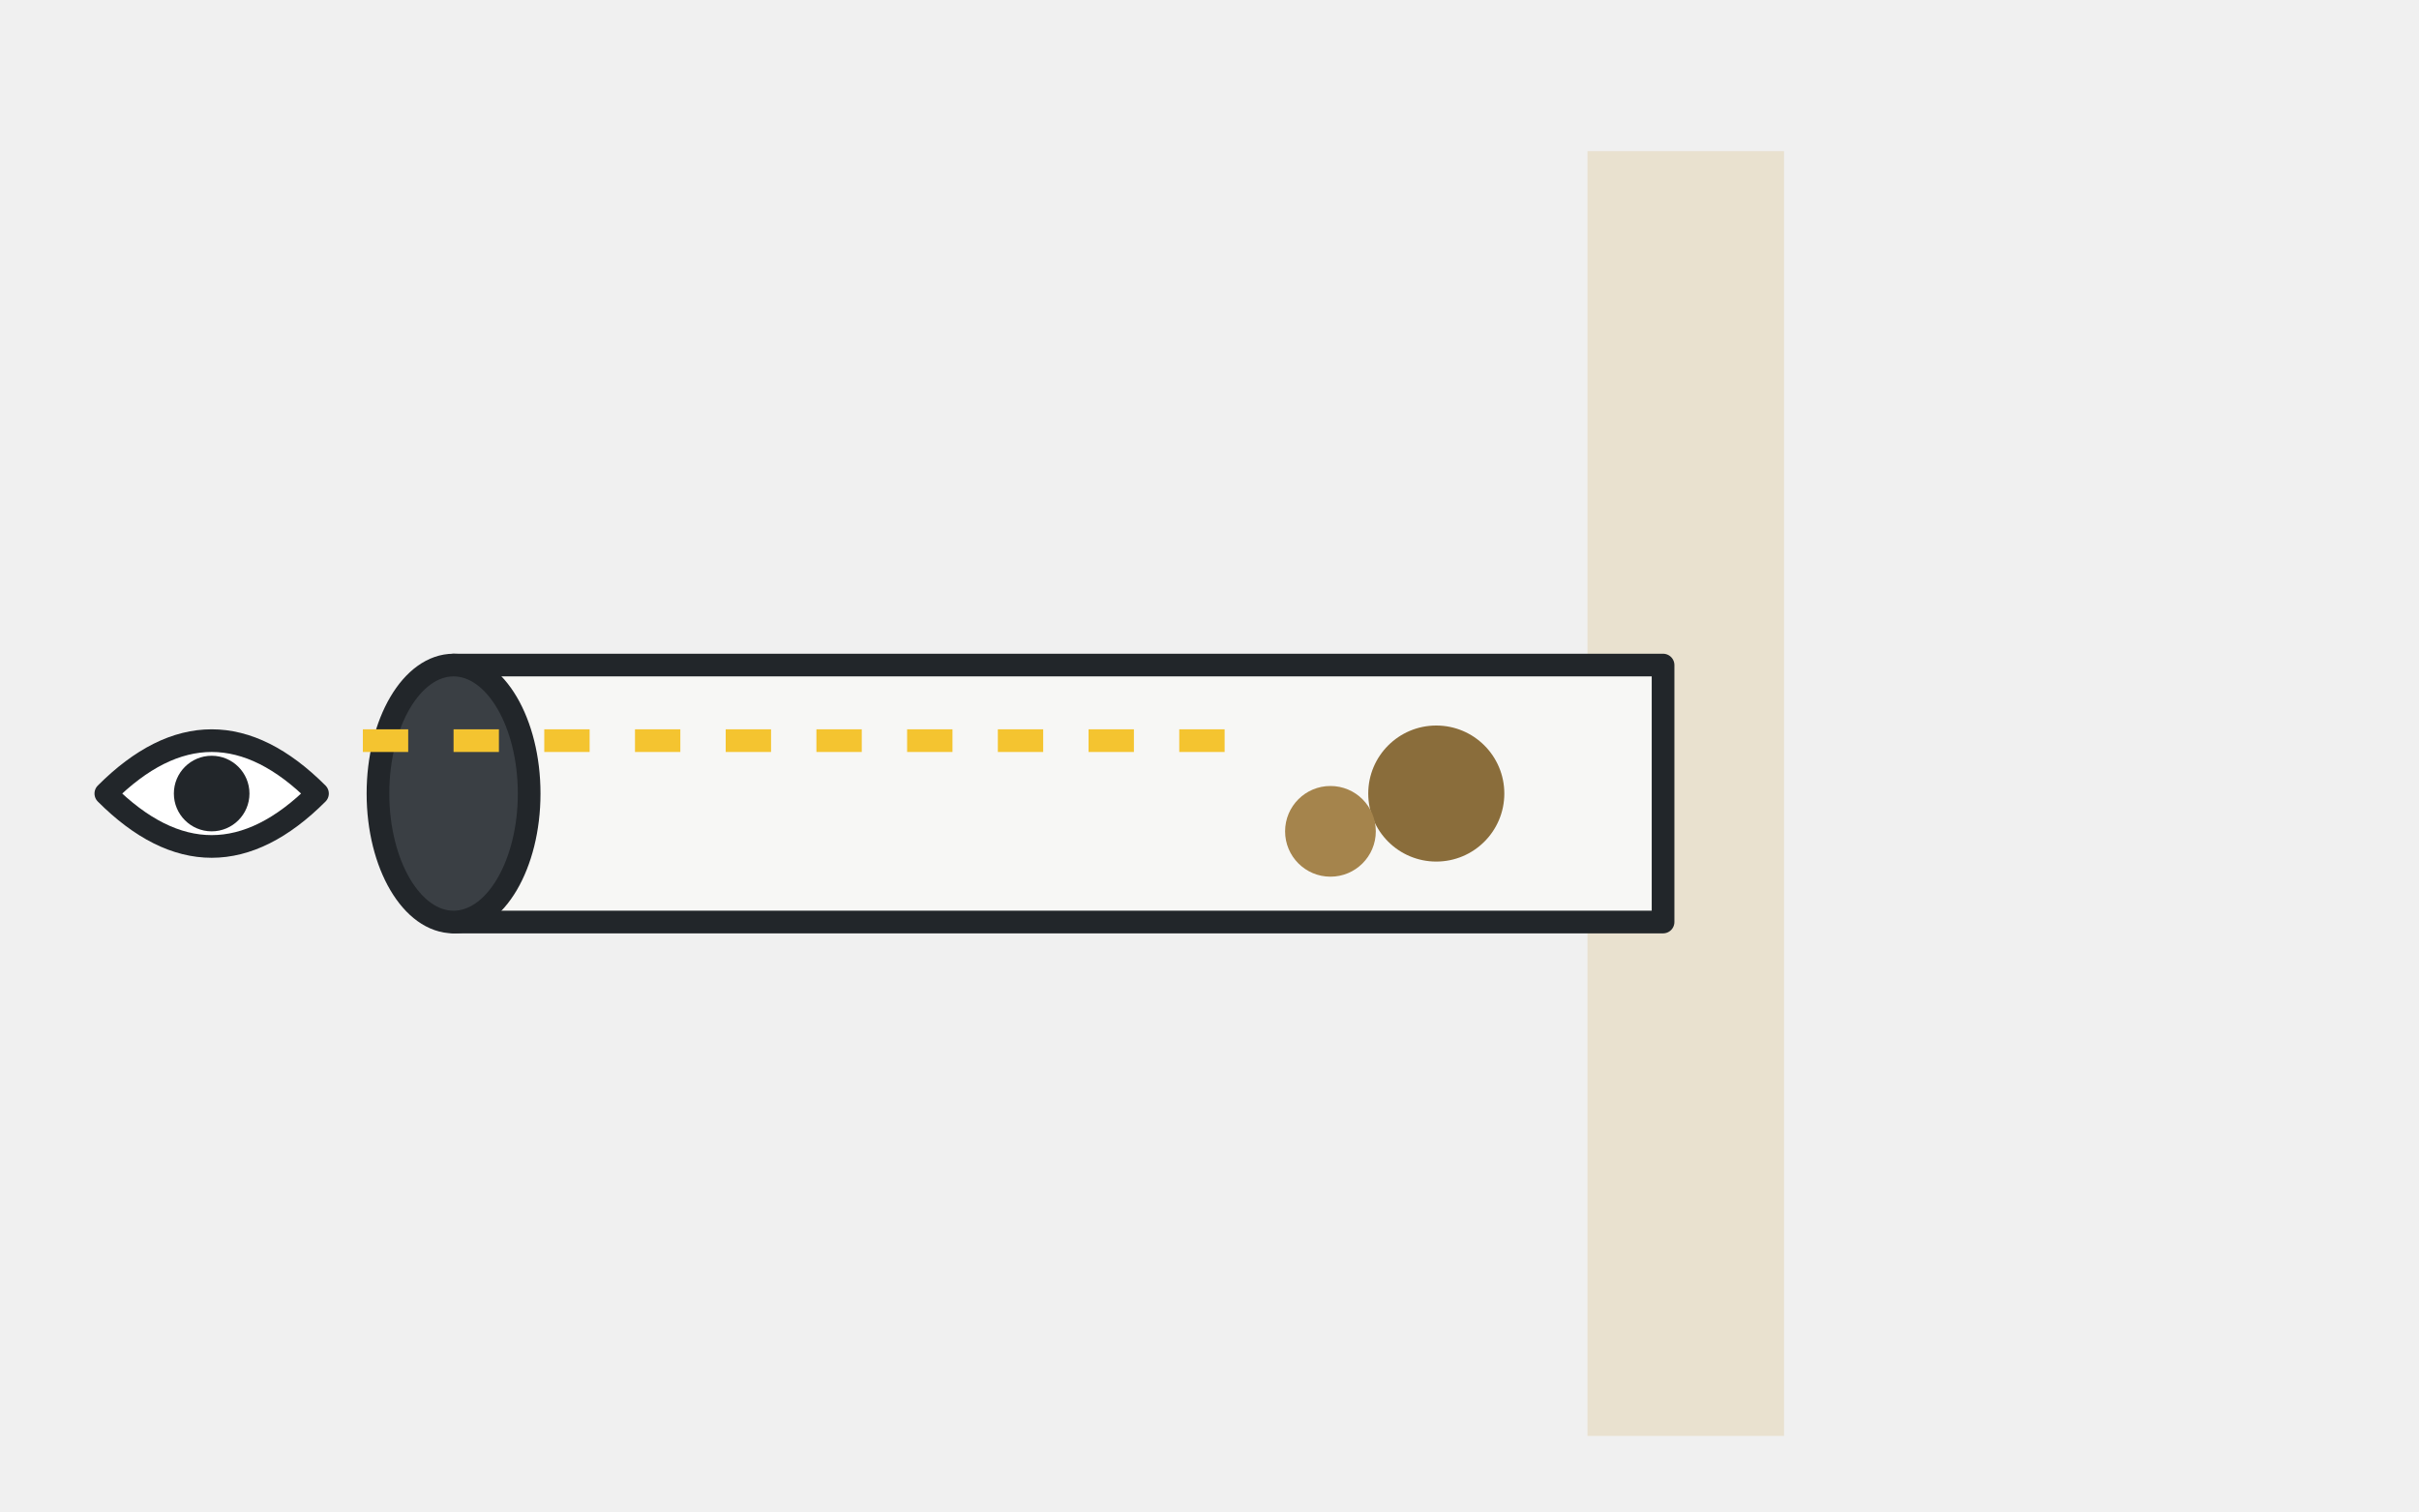
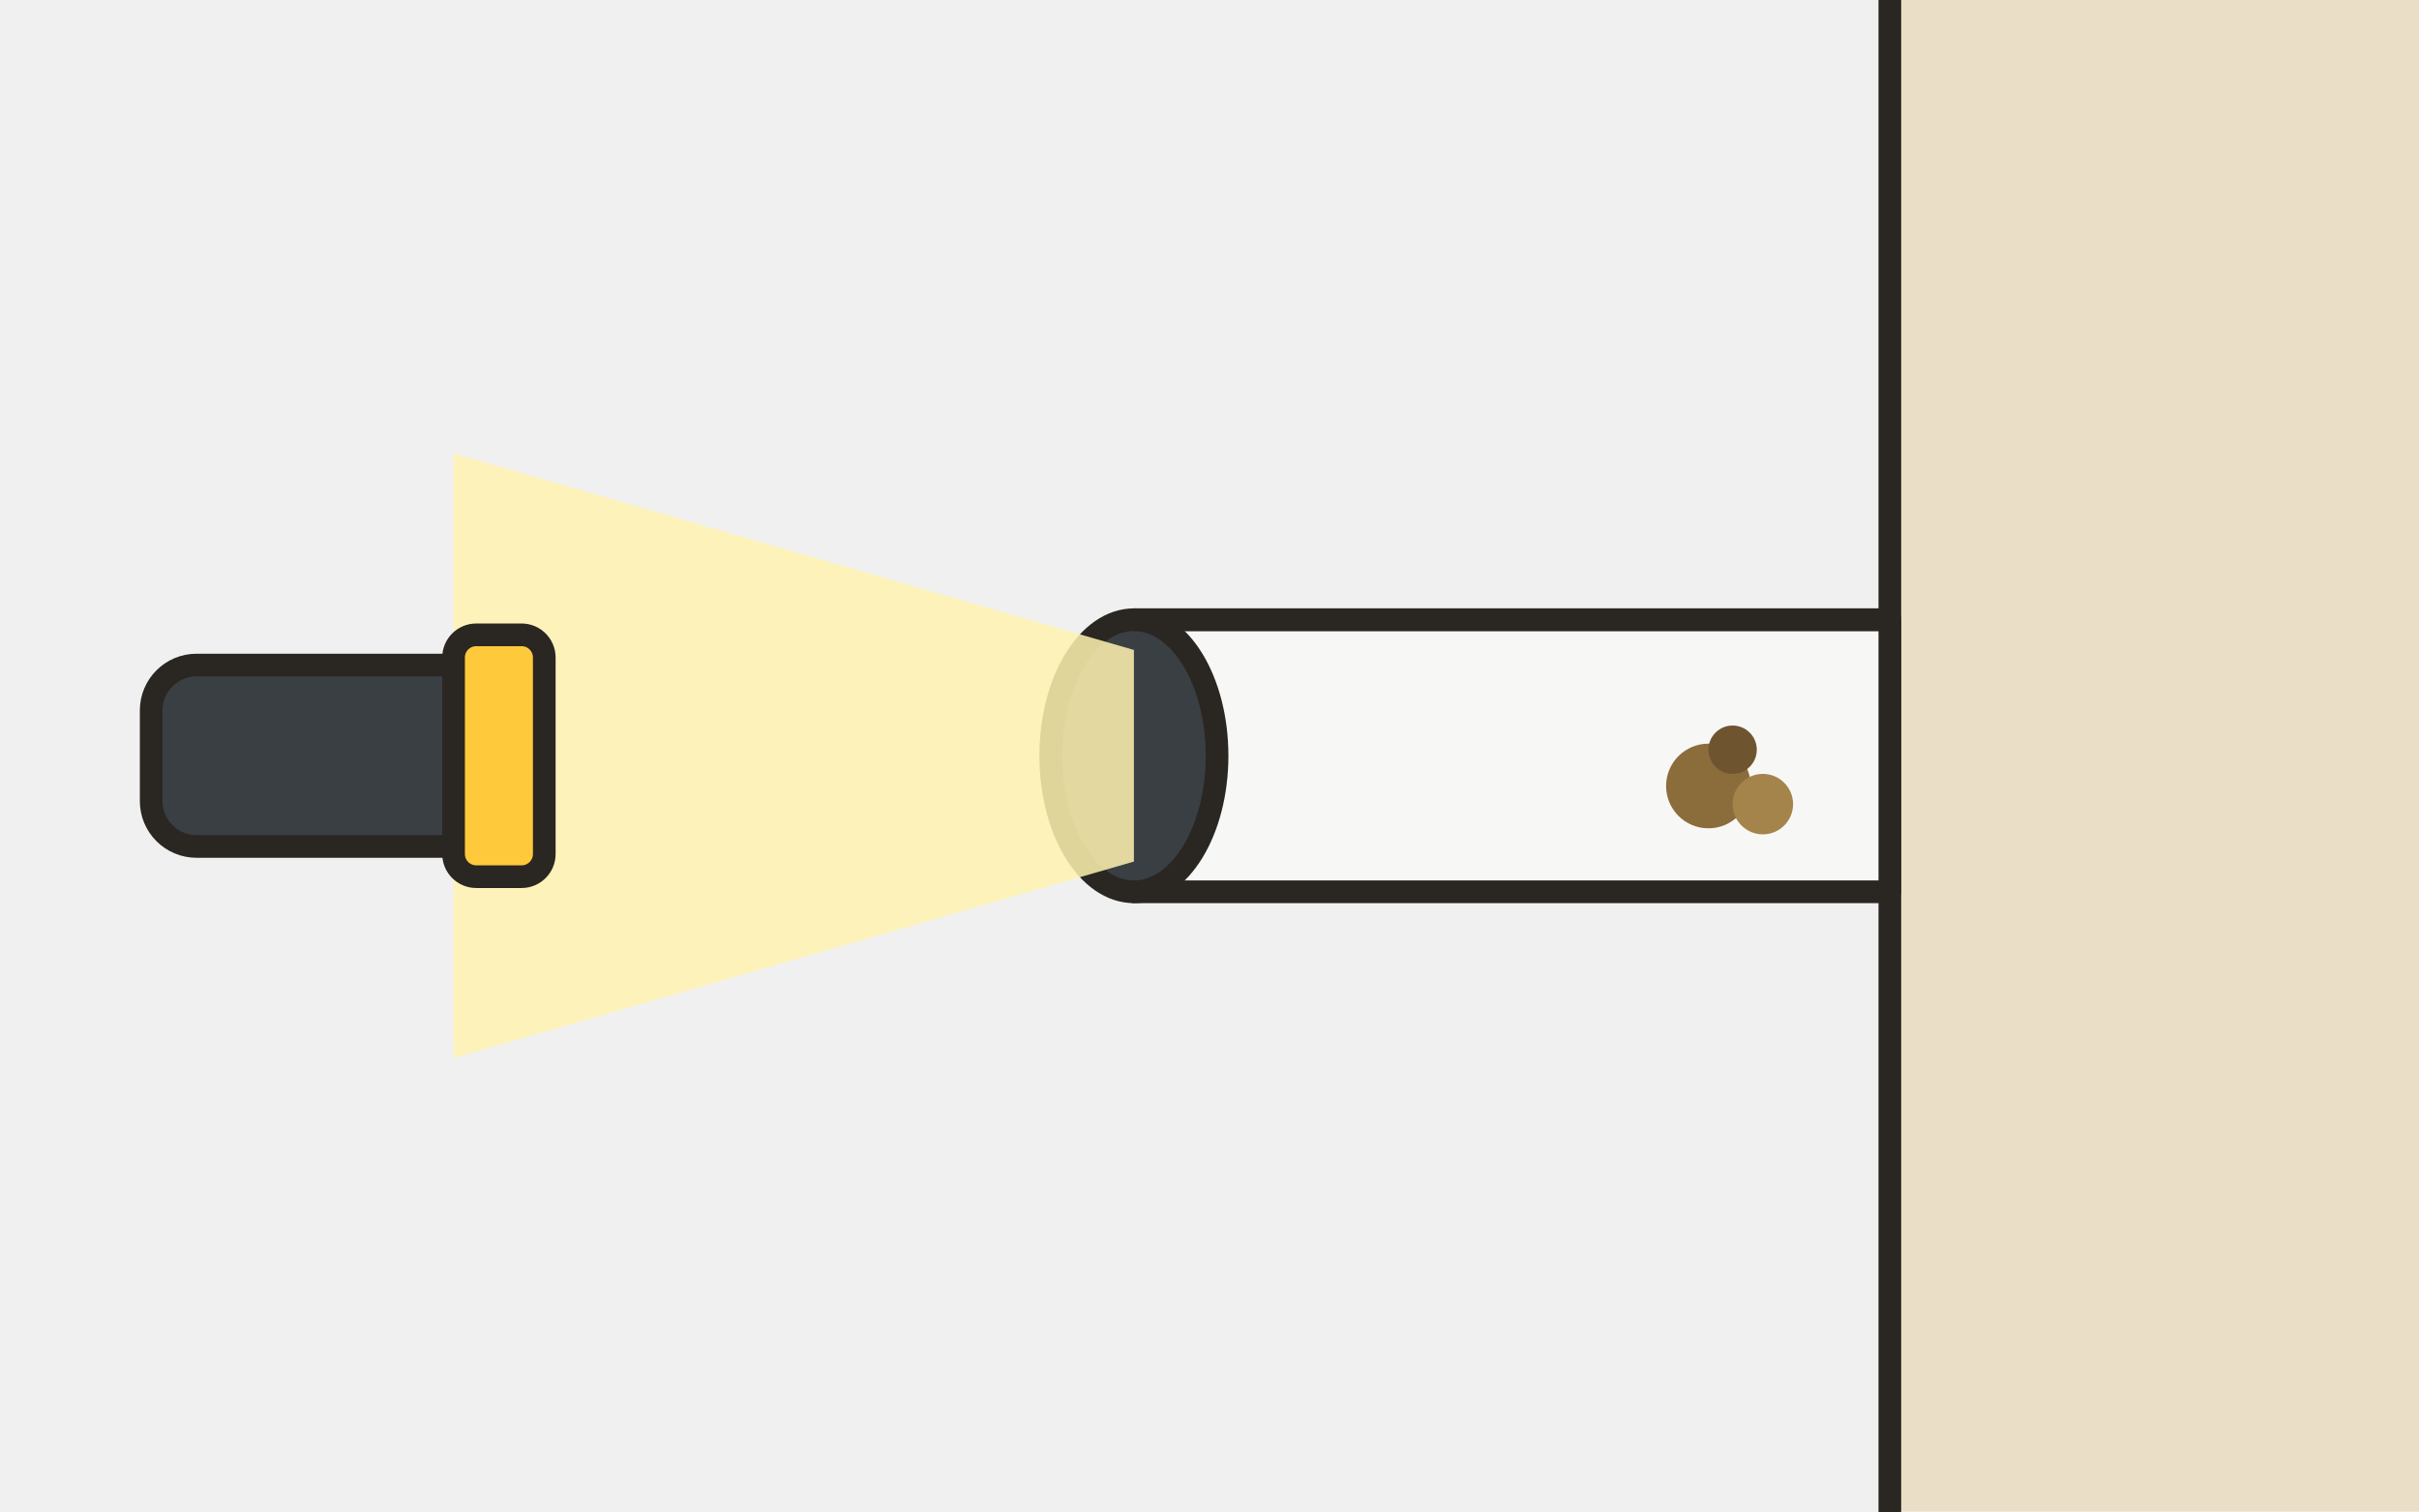
- <svg xmlns="http://www.w3.org/2000/svg" viewBox="0 0 320 200" role="img" aria-label="Titta in i röret">
-   <rect x="210" y="20" width="26" height="170" fill="#e9e1cf" />
-   <rect x="60" y="88" width="160" height="34" fill="#f7f7f5" stroke="#22262a" stroke-width="3" stroke-linejoin="round" stroke-linecap="round" />
-   <ellipse cx="60" cy="105" rx="10" ry="17" fill="#3a3f44" stroke="#22262a" stroke-width="3" stroke-linejoin="round" stroke-linecap="round" />
-   <circle cx="190" cy="105" r="9" fill="#8a6d3b" />
-   <circle cx="176" cy="110" r="6" fill="#a5844c" />
-   <path d="M14 105 q14 -14 28 0 q-14 14 -28 0 z" fill="#fff" stroke="#22262a" stroke-width="3" stroke-linejoin="round" stroke-linecap="round" />
-   <circle cx="28" cy="105" r="5" fill="#22262a" />
-   <path d="M48 98 l120 0" stroke="#f4c430" stroke-width="3" stroke-dasharray="6 6" />
+ <svg xmlns="http://www.w3.org/2000/svg" viewBox="0 0 320 200" role="img" aria-label="Lys in i avloppsröret i väggen">
+   <rect x="250" y="0" width="70" height="200" fill="#eadfc6" />
+   <path d="M250 0 V200" stroke="#2a2622" stroke-width="3" stroke-linejoin="round" stroke-linecap="round" />
+   <rect x="150" y="82" width="100" height="36" fill="#f7f7f5" stroke="#2a2622" stroke-width="3" stroke-linejoin="round" stroke-linecap="round" />
+   <ellipse cx="150" cy="100" rx="11" ry="18" fill="#3a3f44" stroke="#2a2622" stroke-width="3" stroke-linejoin="round" stroke-linecap="round" />
+   <path d="M150 82 L250 82" stroke="#2a2622" stroke-width="3" />
+   <circle cx="226" cy="104" r="5.6" fill="#8a6d3b" />
+   <circle cx="233.2" cy="106.4" r="4.0" fill="#a5844c" />
+   <circle cx="229.2" cy="99.2" r="3.2" fill="#6e5530" />
+   <path d="M150 86 L60 60 L60 140 L150 114 Z" fill="#fff3b0" opacity=".85" />
+   <rect x="20" y="88" width="46" height="24" rx="6" fill="#3a3f44" stroke="#2a2622" stroke-width="3" stroke-linejoin="round" stroke-linecap="round" />
+   <rect x="60" y="84" width="12" height="32" rx="3" fill="#ffc93c" stroke="#2a2622" stroke-width="3" stroke-linejoin="round" stroke-linecap="round" />
</svg>
